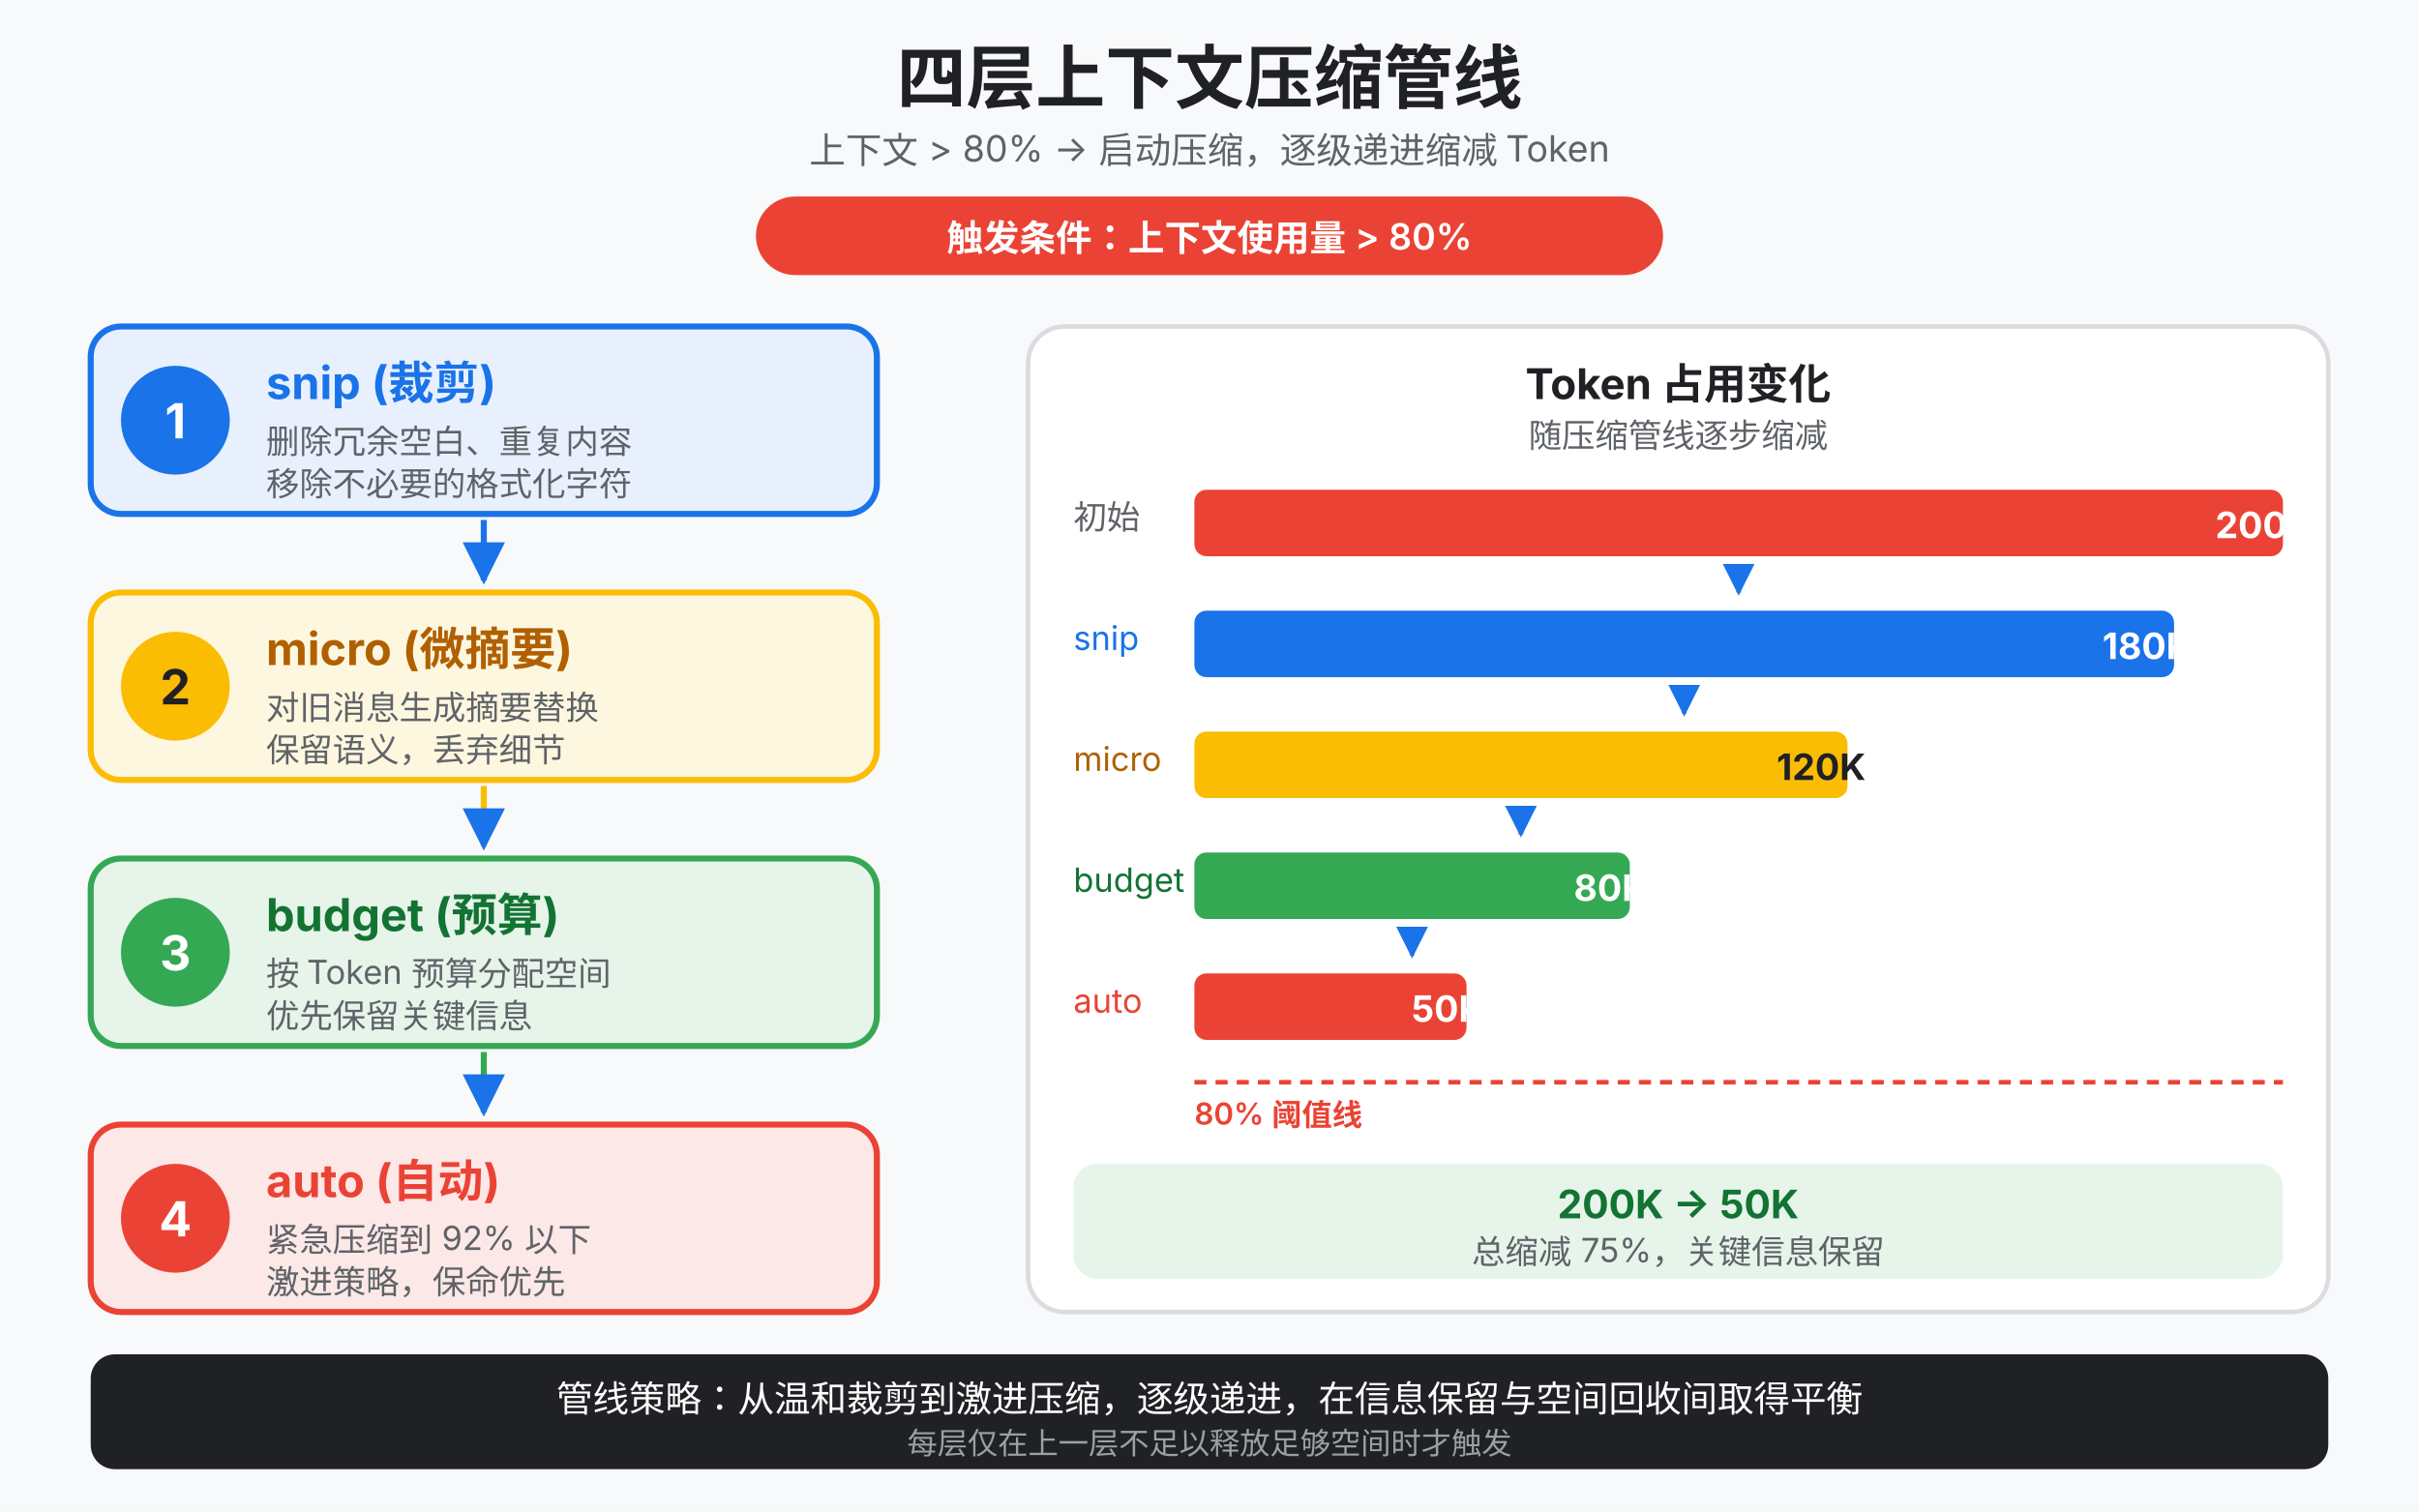
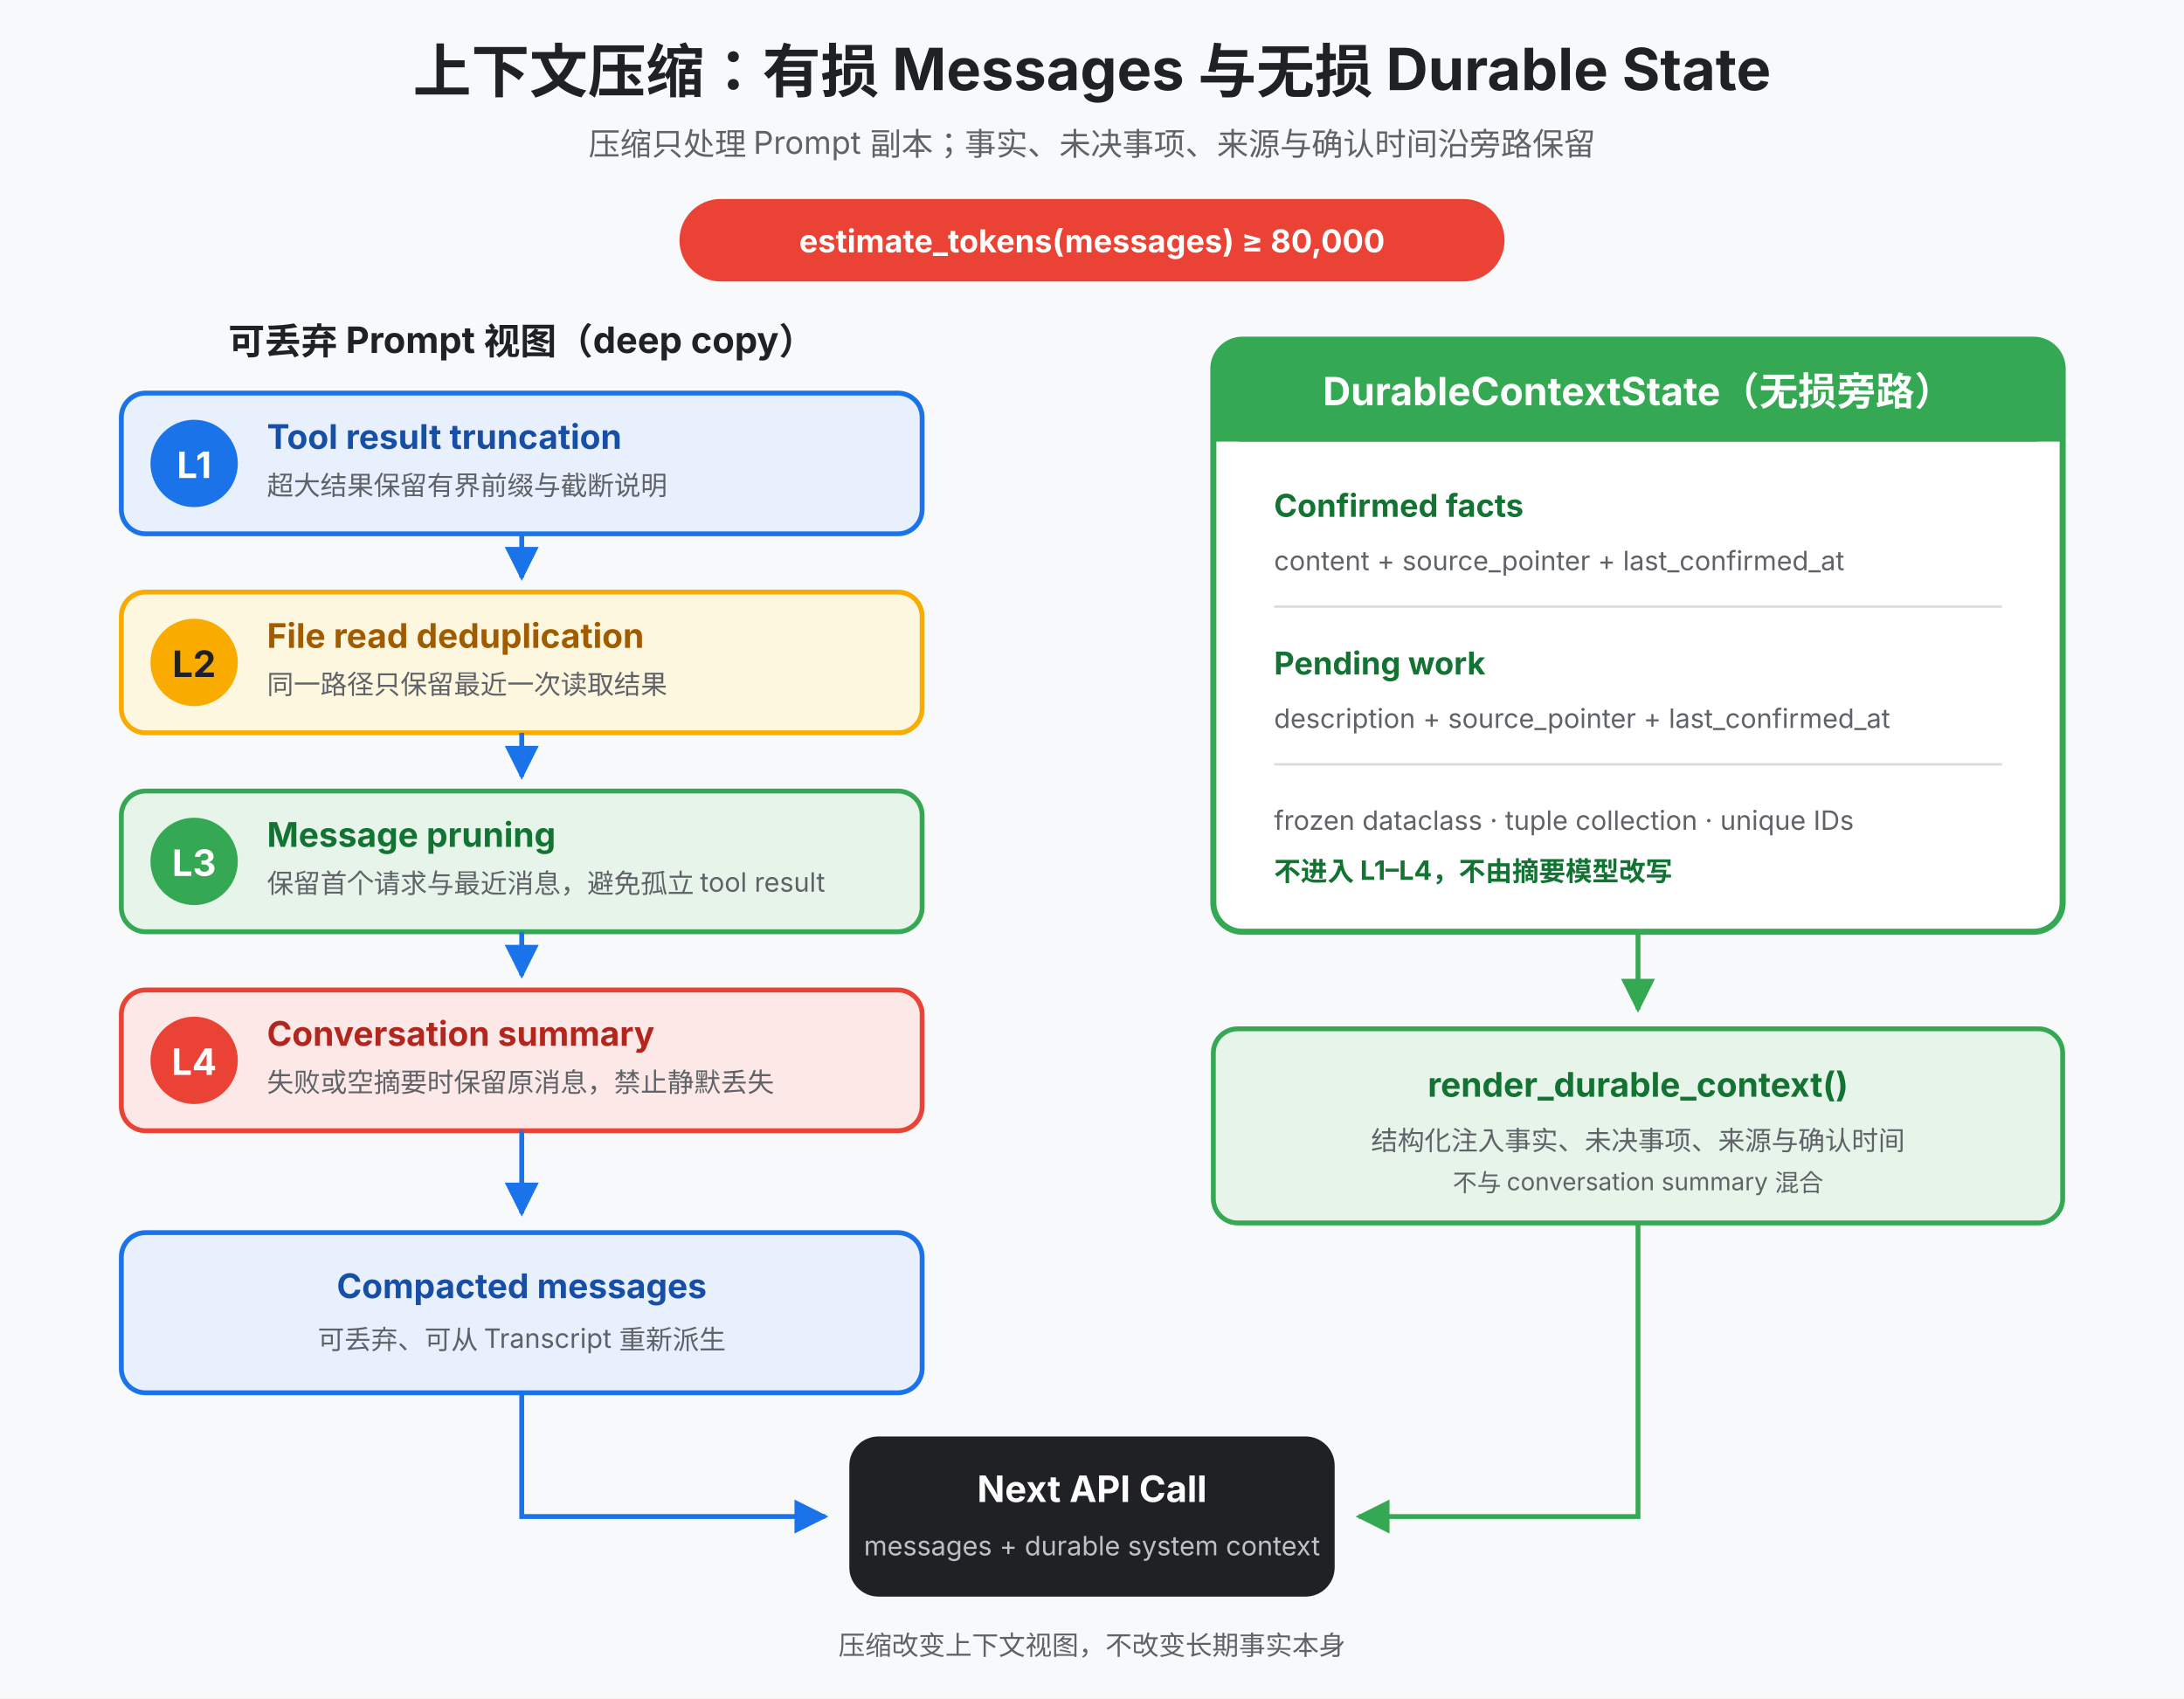
- <svg xmlns="http://www.w3.org/2000/svg" viewBox="0 0 800 500" font-family="-apple-system, BlinkMacSystemFont, 'Segoe UI', 'PingFang SC', 'Microsoft YaHei', sans-serif">
+ <svg xmlns="http://www.w3.org/2000/svg" viewBox="0 0 900 700" font-family="-apple-system, BlinkMacSystemFont, 'Segoe UI', 'PingFang SC', 'Microsoft YaHei', sans-serif">
  <defs>
    <marker id="arrow-blue" viewBox="0 0 10 10" refX="9" refY="5" markerWidth="7" markerHeight="7" orient="auto">
      <path d="M0,0 L10,5 L0,10 Z" fill="#1a73e8" />
    </marker>
-     <marker id="arrow-red" viewBox="0 0 10 10" refX="9" refY="5" markerWidth="7" markerHeight="7" orient="auto">
-       <path d="M0,0 L10,5 L0,10 Z" fill="#ea4335" />
+     <marker id="arrow-green" viewBox="0 0 10 10" refX="9" refY="5" markerWidth="7" markerHeight="7" orient="auto">
+       <path d="M0,0 L10,5 L0,10 Z" fill="#34a853" />
    </marker>
  </defs>
-   <rect width="800" height="500" fill="#f8f9fa" />
-   <text x="400" y="34" text-anchor="middle" font-size="23" font-weight="700" fill="#202124">四层上下文压缩管线</text>
-   <text x="400" y="54" text-anchor="middle" font-size="12" fill="#5f6368">上下文 &gt; 80% → 启动压缩，逐级递进缩减 Token</text>
-   <rect x="250" y="65" width="300" height="26" rx="13" fill="#ea4335" />
-   <text x="400" y="83" text-anchor="middle" font-size="12" font-weight="600" fill="#ffffff">触发条件：上下文使用量 &gt; 80%</text>
-   <rect x="30" y="108" width="260" height="62" rx="10" fill="#e8f0fe" stroke="#1a73e8" stroke-width="2" />
-   <circle cx="58" cy="139" r="18" fill="#1a73e8" />
-   <text x="58" y="145" text-anchor="middle" font-size="16" font-weight="700" fill="#ffffff">1</text>
-   <text x="88" y="132" font-size="15" font-weight="700" fill="#1a73e8">snip (裁剪)</text>
-   <text x="88" y="150" font-size="11" fill="#5f6368">删除冗余空白、重复内容</text>
-   <text x="88" y="164" font-size="11" fill="#5f6368">移除不必要的格式化字符</text>
-   <path d="M 160 172 L 160 192" fill="none" stroke="#1a73e8" stroke-width="2" marker-end="url(#arrow-blue)" />
-   <rect x="30" y="196" width="260" height="62" rx="10" fill="#fef7e0" stroke="#fbbc04" stroke-width="2" />
-   <circle cx="58" cy="227" r="18" fill="#fbbc04" />
-   <text x="58" y="233" text-anchor="middle" font-size="16" font-weight="700" fill="#202124">2</text>
-   <text x="88" y="220" font-size="15" font-weight="700" fill="#b06000">micro (微摘要)</text>
-   <text x="88" y="238" font-size="11" fill="#5f6368">对旧消息生成摘要替换</text>
-   <text x="88" y="252" font-size="11" fill="#5f6368">保留语义，丢弃细节</text>
-   <path d="M 160 260 L 160 280" fill="none" stroke="#fbbc04" stroke-width="2" marker-end="url(#arrow-blue)" />
-   <rect x="30" y="284" width="260" height="62" rx="10" fill="#e6f4ea" stroke="#34a853" stroke-width="2" />
-   <circle cx="58" cy="315" r="18" fill="#34a853" />
-   <text x="58" y="321" text-anchor="middle" font-size="16" font-weight="700" fill="#ffffff">3</text>
-   <text x="88" y="308" font-size="15" font-weight="700" fill="#137333">budget (预算)</text>
-   <text x="88" y="326" font-size="11" fill="#5f6368">按 Token 预算分配空间</text>
-   <text x="88" y="340" font-size="11" fill="#5f6368">优先保留关键信息</text>
-   <path d="M 160 348 L 160 368" fill="none" stroke="#34a853" stroke-width="2" marker-end="url(#arrow-blue)" />
-   <rect x="30" y="372" width="260" height="62" rx="10" fill="#fce8e6" stroke="#ea4335" stroke-width="2" />
-   <circle cx="58" cy="403" r="18" fill="#ea4335" />
-   <text x="58" y="409" text-anchor="middle" font-size="16" font-weight="700" fill="#ffffff">4</text>
-   <text x="88" y="396" font-size="15" font-weight="700" fill="#ea4335">auto (自动)</text>
-   <text x="88" y="414" font-size="11" fill="#5f6368">紧急压缩到 92% 以下</text>
-   <text x="88" y="428" font-size="11" fill="#5f6368">激进策略，保命优先</text>
-   <rect x="340" y="108" width="430" height="326" rx="12" fill="#ffffff" stroke="#dadce0" stroke-width="1.5" />
-   <text x="555" y="132" text-anchor="middle" font-size="14" font-weight="700" fill="#202124">Token 占用变化</text>
-   <text x="555" y="148" text-anchor="middle" font-size="11" fill="#5f6368">随压缩管线逐步缩减</text>
-   <text x="355" y="175" font-size="11" fill="#5f6368">初始</text>
-   <rect x="395" y="162" width="360" height="22" rx="4" fill="#ea4335" />
-   <text x="765" y="178" text-anchor="end" font-size="12" font-weight="700" fill="#ffffff">200K</text>
-   <path d="M 575 188 L 575 196" fill="none" stroke="#5f6368" stroke-width="1.5" marker-end="url(#arrow-blue)" />
-   <text x="355" y="215" font-size="11" fill="#1a73e8">snip</text>
-   <rect x="395" y="202" width="324" height="22" rx="4" fill="#1a73e8" />
-   <text x="725" y="218" text-anchor="end" font-size="12" font-weight="700" fill="#ffffff">180K</text>
-   <path d="M 557 228 L 557 236" fill="none" stroke="#5f6368" stroke-width="1.5" marker-end="url(#arrow-blue)" />
-   <text x="355" y="255" font-size="11" fill="#b06000">micro</text>
-   <rect x="395" y="242" width="216" height="22" rx="4" fill="#fbbc04" />
-   <text x="617" y="258" text-anchor="end" font-size="12" font-weight="700" fill="#202124">120K</text>
-   <path d="M 503 268 L 503 276" fill="none" stroke="#5f6368" stroke-width="1.5" marker-end="url(#arrow-blue)" />
-   <text x="355" y="295" font-size="11" fill="#137333">budget</text>
-   <rect x="395" y="282" width="144" height="22" rx="4" fill="#34a853" />
-   <text x="545" y="298" text-anchor="end" font-size="12" font-weight="700" fill="#ffffff">80K</text>
-   <path d="M 467 308 L 467 316" fill="none" stroke="#5f6368" stroke-width="1.5" marker-end="url(#arrow-blue)" />
-   <text x="355" y="335" font-size="11" fill="#ea4335">auto</text>
-   <rect x="395" y="322" width="90" height="22" rx="4" fill="#ea4335" />
-   <text x="491" y="338" text-anchor="end" font-size="12" font-weight="700" fill="#ffffff">50K</text>
-   <line x1="395" y1="358" x2="755" y2="358" stroke="#ea4335" stroke-width="1.5" stroke-dasharray="4 3" />
-   <text x="395" y="372" font-size="10" fill="#ea4335" font-weight="600">80% 阈值线</text>
-   <rect x="355" y="385" width="400" height="38" rx="8" fill="#e6f4ea" />
-   <text x="555" y="403" text-anchor="middle" font-size="13" font-weight="700" fill="#137333">200K → 50K</text>
-   <text x="555" y="418" text-anchor="middle" font-size="11" fill="#5f6368">总缩减 75%，关键信息保留</text>
-   <rect x="30" y="448" width="740" height="38" rx="8" fill="#202124" />
-   <text x="400" y="467" text-anchor="middle" font-size="12" fill="#ffffff">管线策略：从温和裁剪到激进压缩，逐级递进，在信息保留与空间回收间取得平衡</text>
-   <text x="400" y="481" text-anchor="middle" font-size="10" fill="#9aa0a6">每层仅在上一层不足以释放足够空间时才触发</text>
+   <rect width="900" height="700" fill="#f8f9fa" />
+   <text x="450" y="38" text-anchor="middle" font-size="24" font-weight="700" fill="#202124">上下文压缩：有损 Messages 与无损 Durable State</text>
+   <text x="450" y="64" text-anchor="middle" font-size="13" fill="#5f6368">压缩只处理 Prompt 副本；事实、未决事项、来源与确认时间沿旁路保留</text>
+   <rect x="280" y="82" width="340" height="34" rx="17" fill="#ea4335" />
+   <text x="450" y="104" text-anchor="middle" font-size="13" font-weight="700" fill="#ffffff">estimate_tokens(messages) ≥ 80,000</text>
+   <text x="215" y="146" text-anchor="middle" font-size="15" font-weight="700" fill="#202124">可丢弃 Prompt 视图（deep copy）</text>
+   <rect x="50" y="162" width="330" height="58" rx="10" fill="#e8f0fe" stroke="#1a73e8" stroke-width="2" />
+   <circle cx="80" cy="191" r="18" fill="#1a73e8" />
+   <text x="80" y="197" text-anchor="middle" font-size="15" font-weight="700" fill="#ffffff">L1</text>
+   <text x="110" y="185" font-size="14" font-weight="700" fill="#174ea6">Tool result truncation</text>
+   <text x="110" y="204" font-size="11" fill="#5f6368">超大结果保留有界前缀与截断说明</text>
+   <line x1="215" y1="220" x2="215" y2="238" stroke="#1a73e8" stroke-width="2" marker-end="url(#arrow-blue)" />
+   <rect x="50" y="244" width="330" height="58" rx="10" fill="#fef7e0" stroke="#f9ab00" stroke-width="2" />
+   <circle cx="80" cy="273" r="18" fill="#f9ab00" />
+   <text x="80" y="279" text-anchor="middle" font-size="15" font-weight="700" fill="#202124">L2</text>
+   <text x="110" y="267" font-size="14" font-weight="700" fill="#a15c00">File read deduplication</text>
+   <text x="110" y="286" font-size="11" fill="#5f6368">同一路径只保留最近一次读取结果</text>
+   <line x1="215" y1="302" x2="215" y2="320" stroke="#1a73e8" stroke-width="2" marker-end="url(#arrow-blue)" />
+   <rect x="50" y="326" width="330" height="58" rx="10" fill="#e6f4ea" stroke="#34a853" stroke-width="2" />
+   <circle cx="80" cy="355" r="18" fill="#34a853" />
+   <text x="80" y="361" text-anchor="middle" font-size="15" font-weight="700" fill="#ffffff">L3</text>
+   <text x="110" y="349" font-size="14" font-weight="700" fill="#137333">Message pruning</text>
+   <text x="110" y="368" font-size="11" fill="#5f6368">保留首个请求与最近消息，避免孤立 tool result</text>
+   <line x1="215" y1="384" x2="215" y2="402" stroke="#1a73e8" stroke-width="2" marker-end="url(#arrow-blue)" />
+   <rect x="50" y="408" width="330" height="58" rx="10" fill="#fce8e6" stroke="#ea4335" stroke-width="2" />
+   <circle cx="80" cy="437" r="18" fill="#ea4335" />
+   <text x="80" y="443" text-anchor="middle" font-size="15" font-weight="700" fill="#ffffff">L4</text>
+   <text x="110" y="431" font-size="14" font-weight="700" fill="#b3261e">Conversation summary</text>
+   <text x="110" y="450" font-size="11" fill="#5f6368">失败或空摘要时保留原消息，禁止静默丢失</text>
+   <rect x="500" y="140" width="350" height="244" rx="12" fill="#ffffff" stroke="#34a853" stroke-width="2.5" />
+   <rect x="500" y="140" width="350" height="42" rx="12" fill="#34a853" />
+   <rect x="500" y="165" width="350" height="17" fill="#34a853" />
+   <text x="675" y="167" text-anchor="middle" font-size="16" font-weight="700" fill="#ffffff">DurableContextState（无损旁路）</text>
+   <text x="525" y="213" font-size="13" font-weight="700" fill="#137333">Confirmed facts</text>
+   <text x="525" y="235" font-size="11" fill="#5f6368">content + source_pointer + last_confirmed_at</text>
+   <line x1="525" y1="250" x2="825" y2="250" stroke="#dadce0" />
+   <text x="525" y="278" font-size="13" font-weight="700" fill="#137333">Pending work</text>
+   <text x="525" y="300" font-size="11" fill="#5f6368">description + source_pointer + last_confirmed_at</text>
+   <line x1="525" y1="315" x2="825" y2="315" stroke="#dadce0" />
+   <text x="525" y="342" font-size="11" fill="#5f6368">frozen dataclass · tuple collection · unique IDs</text>
+   <text x="525" y="363" font-size="11" font-weight="700" fill="#137333">不进入 L1–L4，不由摘要模型改写</text>
+   <line x1="215" y1="466" x2="215" y2="500" stroke="#1a73e8" stroke-width="2" marker-end="url(#arrow-blue)" />
+   <rect x="50" y="508" width="330" height="66" rx="10" fill="#e8f0fe" stroke="#1a73e8" stroke-width="2" />
+   <text x="215" y="535" text-anchor="middle" font-size="14" font-weight="700" fill="#174ea6">Compacted messages</text>
+   <text x="215" y="556" text-anchor="middle" font-size="11" fill="#5f6368">可丢弃、可从 Transcript 重新派生</text>
+   <line x1="675" y1="384" x2="675" y2="416" stroke="#34a853" stroke-width="2" marker-end="url(#arrow-green)" />
+   <rect x="500" y="424" width="350" height="80" rx="10" fill="#e6f4ea" stroke="#34a853" stroke-width="2" />
+   <text x="675" y="452" text-anchor="middle" font-size="14" font-weight="700" fill="#137333">render_durable_context()</text>
+   <text x="675" y="474" text-anchor="middle" font-size="11" fill="#5f6368">结构化注入事实、未决事项、来源与确认时间</text>
+   <text x="675" y="491" text-anchor="middle" font-size="10" fill="#5f6368">不与 conversation summary 混合</text>
+   <path d="M 215 574 L 215 625 L 340 625" fill="none" stroke="#1a73e8" stroke-width="2" marker-end="url(#arrow-blue)" />
+   <path d="M 675 504 L 675 625 L 560 625" fill="none" stroke="#34a853" stroke-width="2" marker-end="url(#arrow-green)" />
+   <rect x="350" y="592" width="200" height="66" rx="12" fill="#202124" />
+   <text x="450" y="619" text-anchor="middle" font-size="15" font-weight="700" fill="#ffffff">Next API Call</text>
+   <text x="450" y="641" text-anchor="middle" font-size="11" fill="#bdc1c6">messages + durable system context</text>
+   <text x="450" y="682" text-anchor="middle" font-size="11" fill="#5f6368">压缩改变上下文视图，不改变长期事实本身</text>
</svg>
